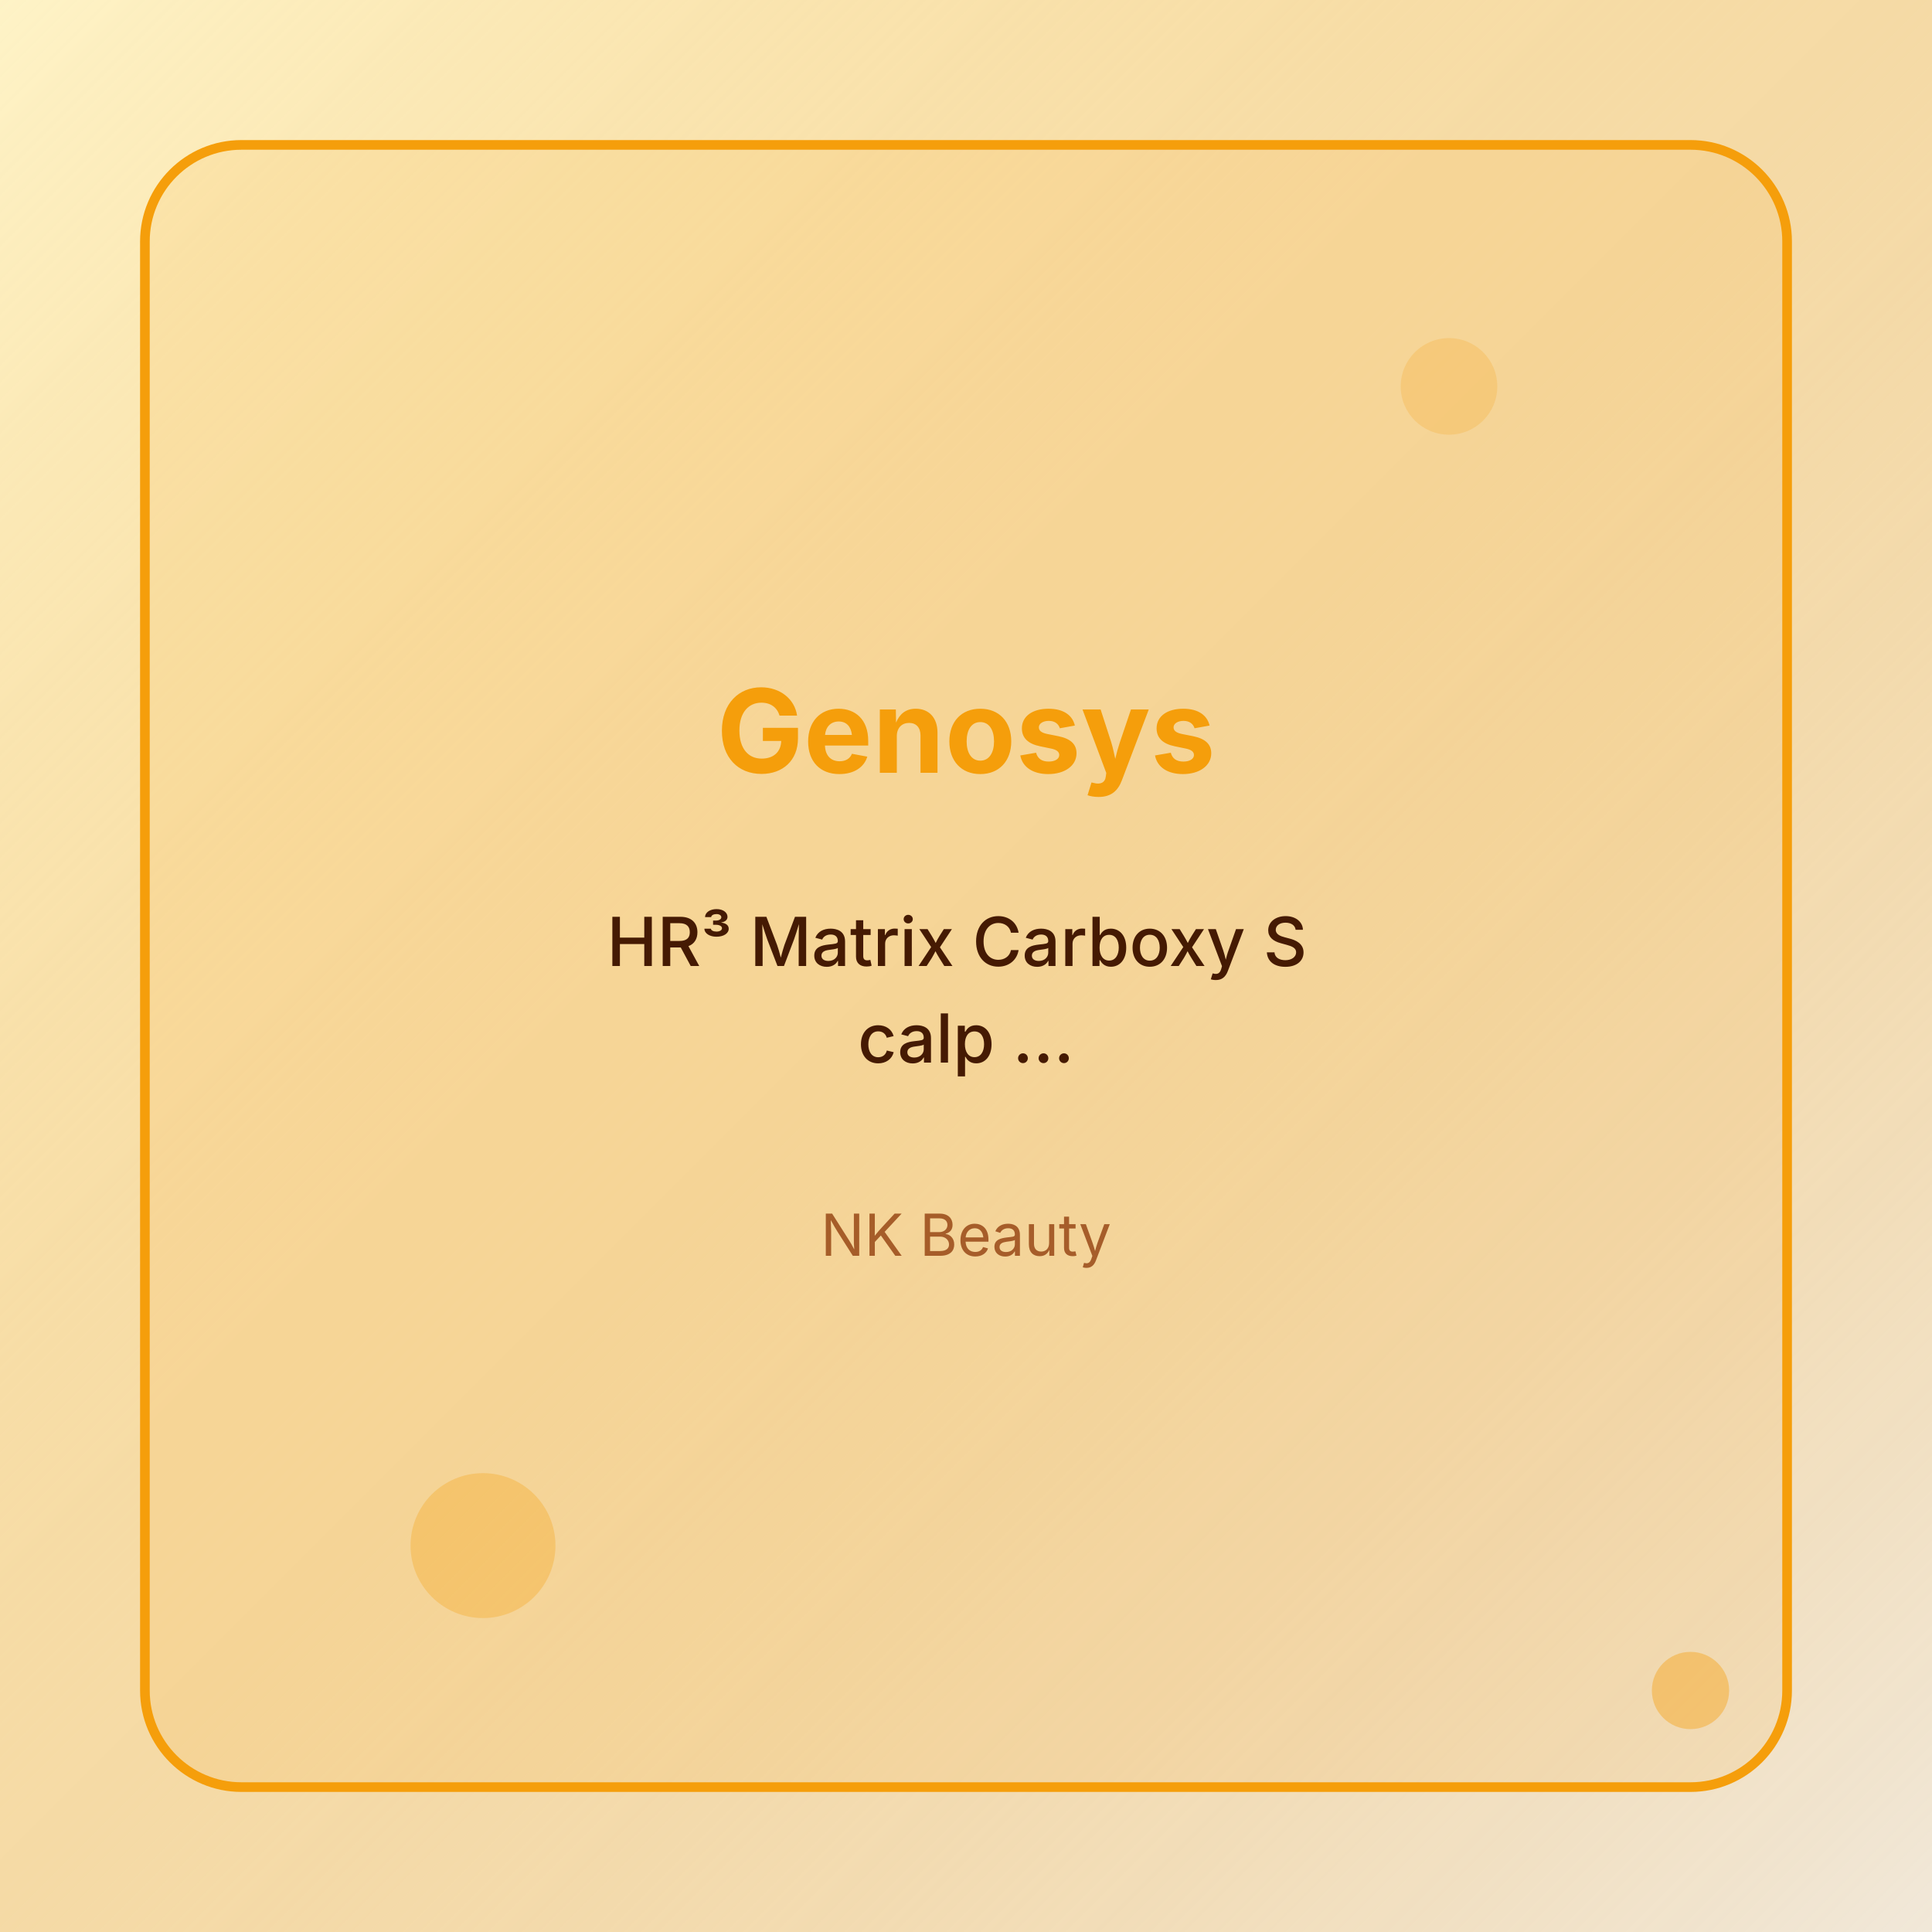
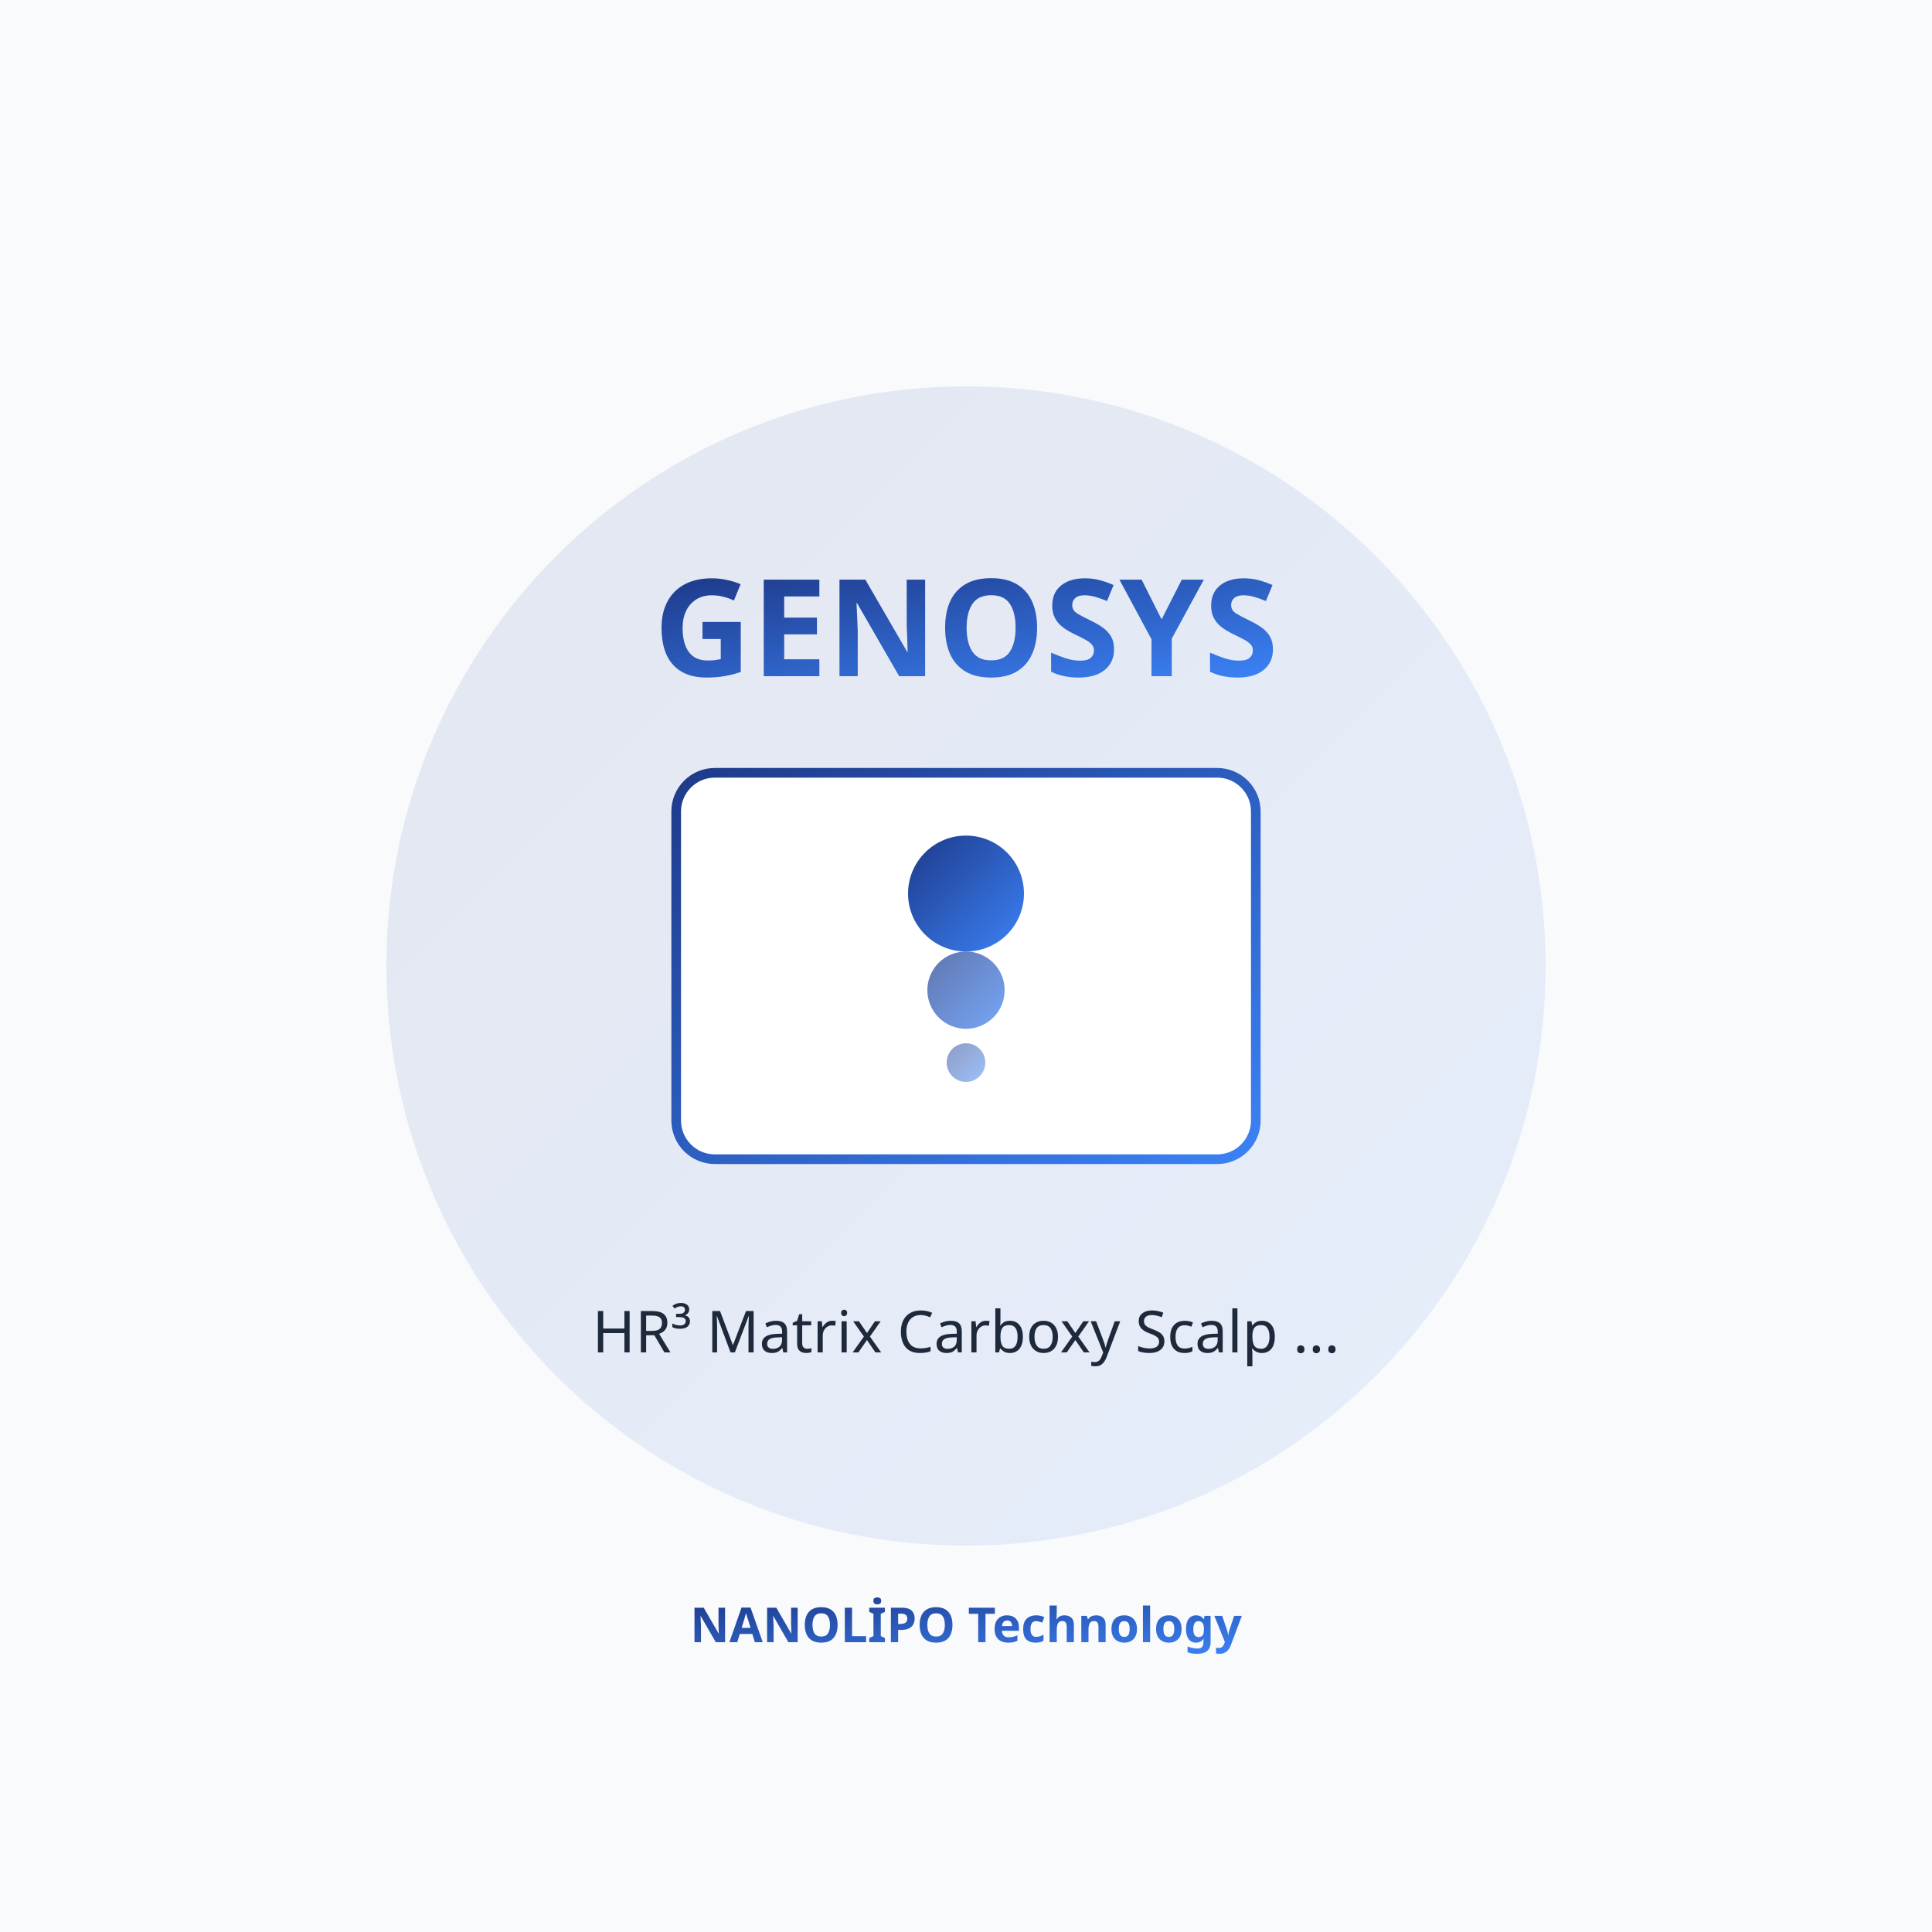
<svg xmlns="http://www.w3.org/2000/svg" width="400" height="400">
  <defs>
-     <linearGradient id="brandGradient" x1="0%" y1="0%" x2="100%" y2="100%">
-       <stop offset="0%" style="stop-color:#fef3c7;stop-opacity:1" />
-       <stop offset="100%" style="stop-color:#f59e0b;stop-opacity:0.1" />
+     <linearGradient id="genosysGradient" x1="0%" y1="0%" x2="100%" y2="100%">
+       <stop offset="0%" style="stop-color:#1e3a8a;stop-opacity:1" />
+       <stop offset="100%" style="stop-color:#3b82f6;stop-opacity:1" />
    </linearGradient>
  </defs>
-   <rect width="400" height="400" fill="url(#brandGradient)" />
-   <rect x="30" y="30" width="340" height="340" rx="20" fill="#f59e0b" fill-opacity="0.1" stroke="#f59e0b" stroke-width="2" />
-   <text x="200" y="160" text-anchor="middle" fill="#f59e0b" font-family="system-ui, -apple-system, sans-serif" font-size="24" font-weight="bold">
-     Genosys
+   <rect width="400" height="400" fill="#f8fafc" />
+   <circle cx="200" cy="200" r="120" fill="url(#genosysGradient)" opacity="0.1" />
+   <text x="50%" y="35%" text-anchor="middle" fill="url(#genosysGradient)" font-family="system-ui" font-size="28" font-weight="700">
+     GENOSYS
  </text>
-   <text x="200" y="200" text-anchor="middle" fill="#451a03" font-family="system-ui, -apple-system, sans-serif" font-size="14" font-weight="500">
-     <tspan x="200" dy="0">HR³ Matrix Carboxy S</tspan>
-     <tspan x="200" dy="20">calp ...</tspan>
+   <rect x="140" y="160" width="120" height="80" rx="8" fill="white" stroke="url(#genosysGradient)" stroke-width="2" />
+   <circle cx="200" cy="185" r="12" fill="url(#genosysGradient)" />
+   <circle cx="200" cy="205" r="8" fill="url(#genosysGradient)" opacity="0.7" />
+   <circle cx="200" cy="220" r="4" fill="url(#genosysGradient)" opacity="0.5" />
+   <text x="50%" y="70%" text-anchor="middle" fill="#1e293b" font-family="system-ui" font-size="12" font-weight="500">
+     HR³ Matrix Carboxy Scalp ...
  </text>
-   <text x="200" y="260" text-anchor="middle" fill="#92400e" font-family="system-ui, -apple-system, sans-serif" font-size="12" opacity="0.8">
-     NK Beauty
+   <text x="50%" y="77%" text-anchor="middle" fill="#64748b" font-family="system-ui" font-size="11">
+     
  </text>
-   <circle cx="100" cy="320" r="15" fill="#f59e0b" fill-opacity="0.3" />
-   <circle cx="300" cy="80" r="10" fill="#f59e0b" fill-opacity="0.2" />
-   <circle cx="350" cy="350" r="8" fill="#f59e0b" fill-opacity="0.4" />
+   <text x="50%" y="85%" text-anchor="middle" fill="url(#genosysGradient)" font-family="system-ui" font-size="10" font-weight="600">
+     NANOLİPO Technology
+   </text>
</svg>
